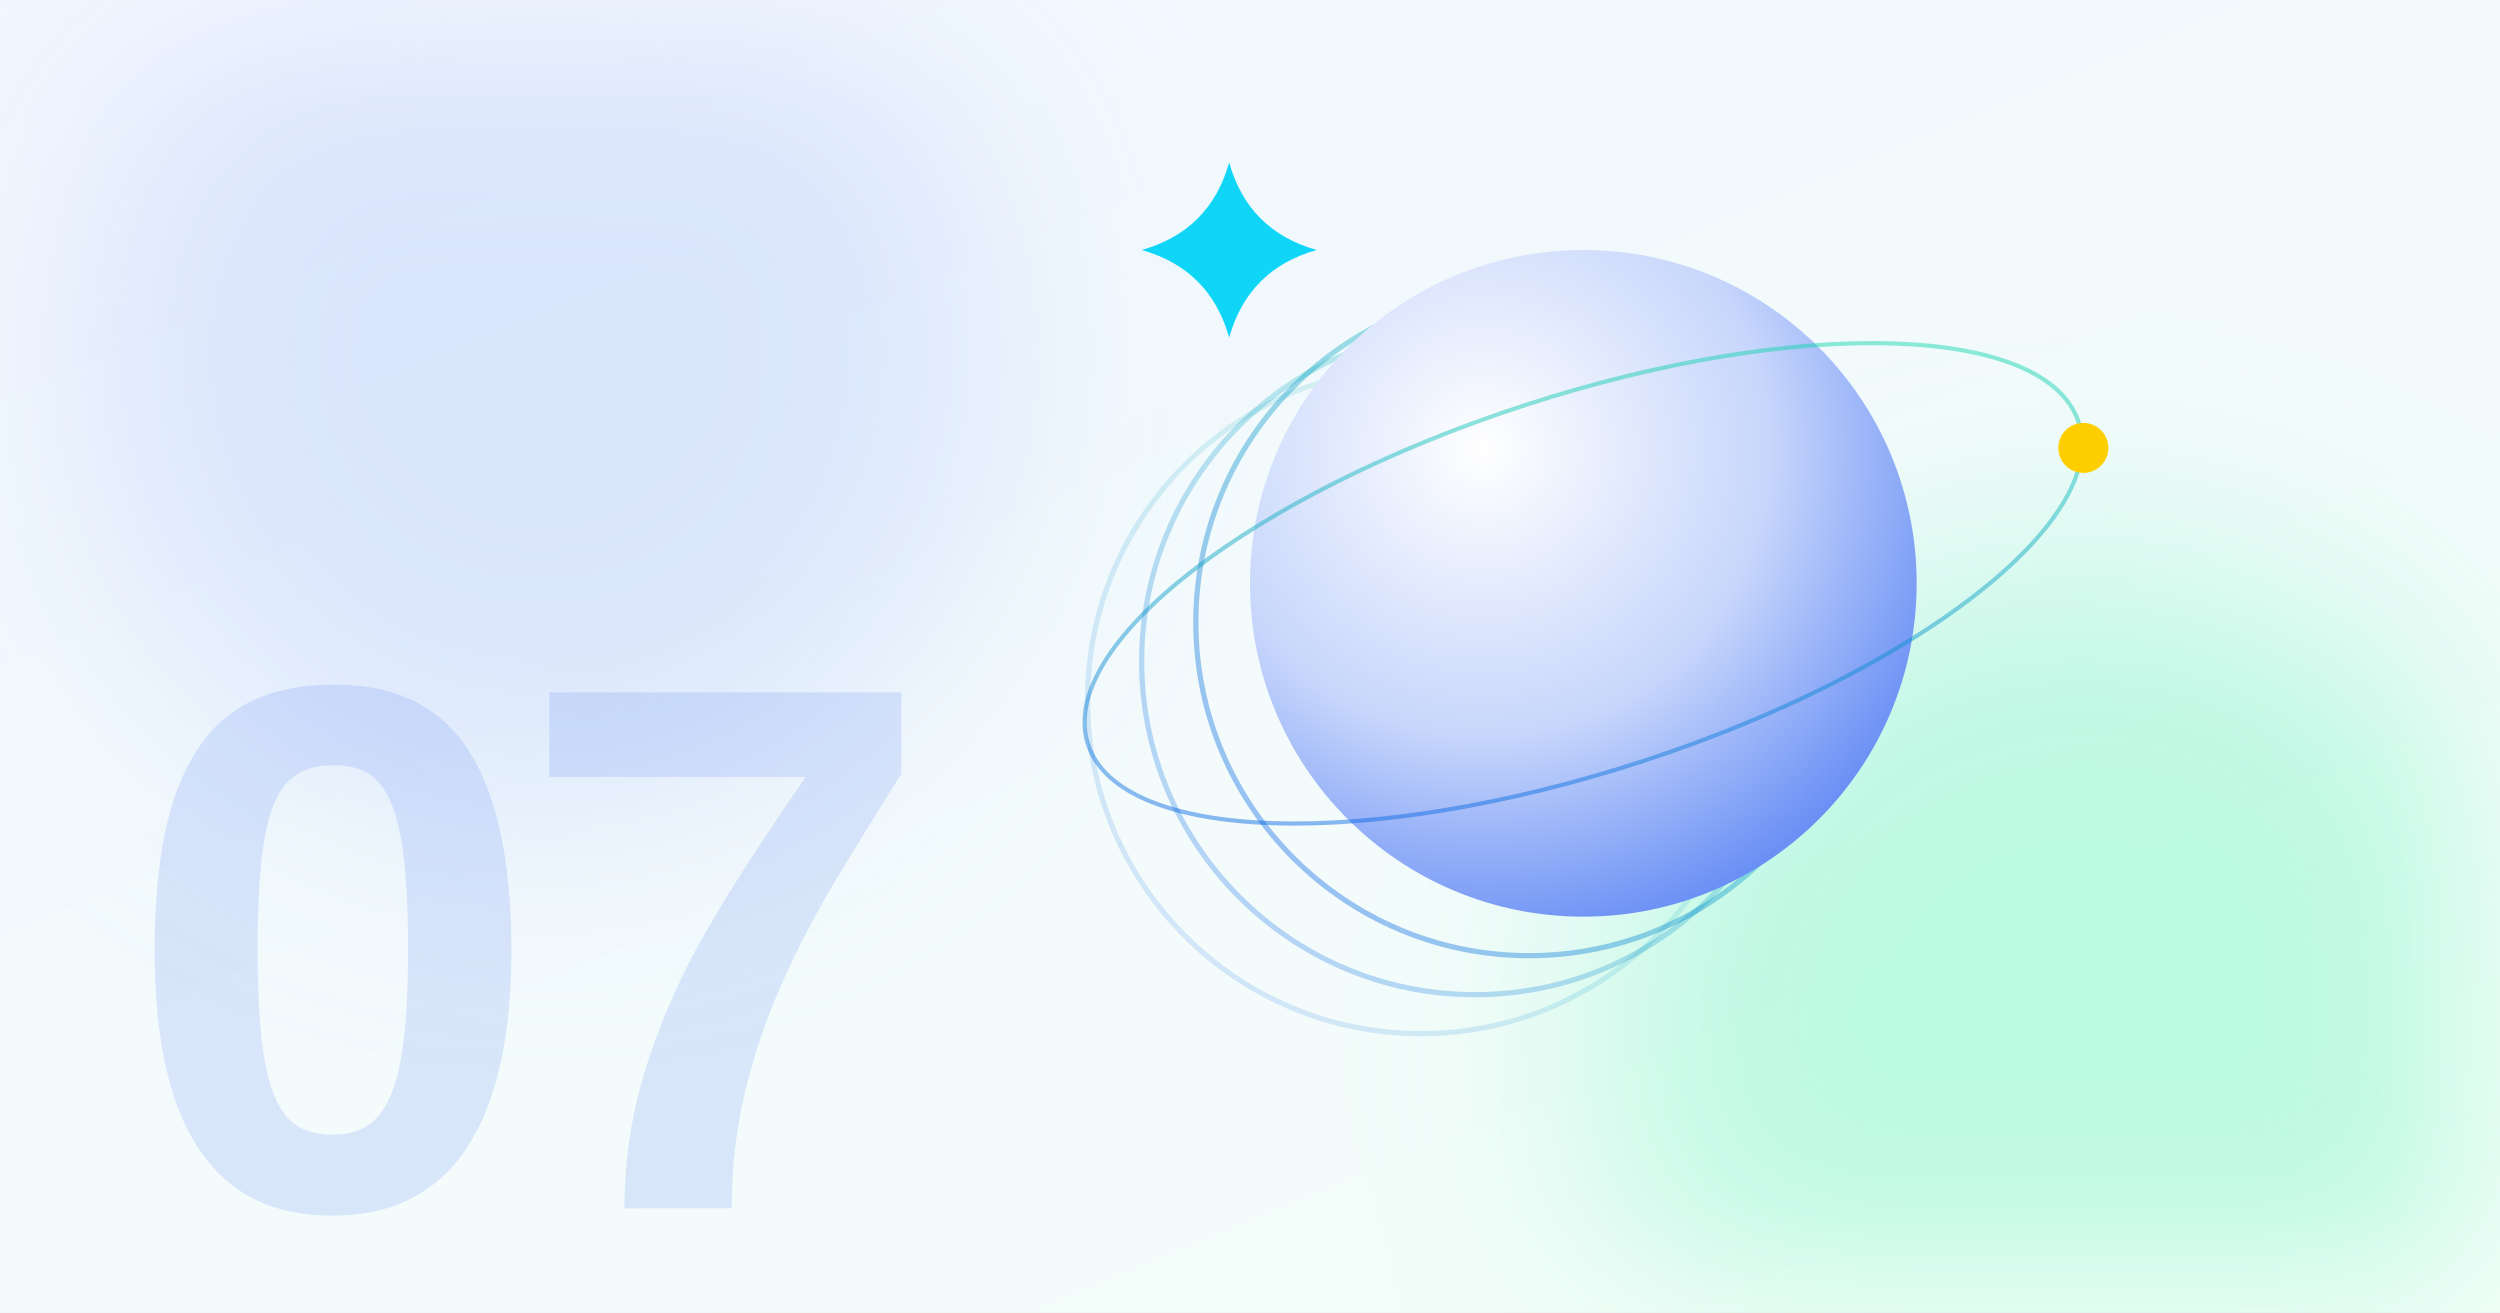
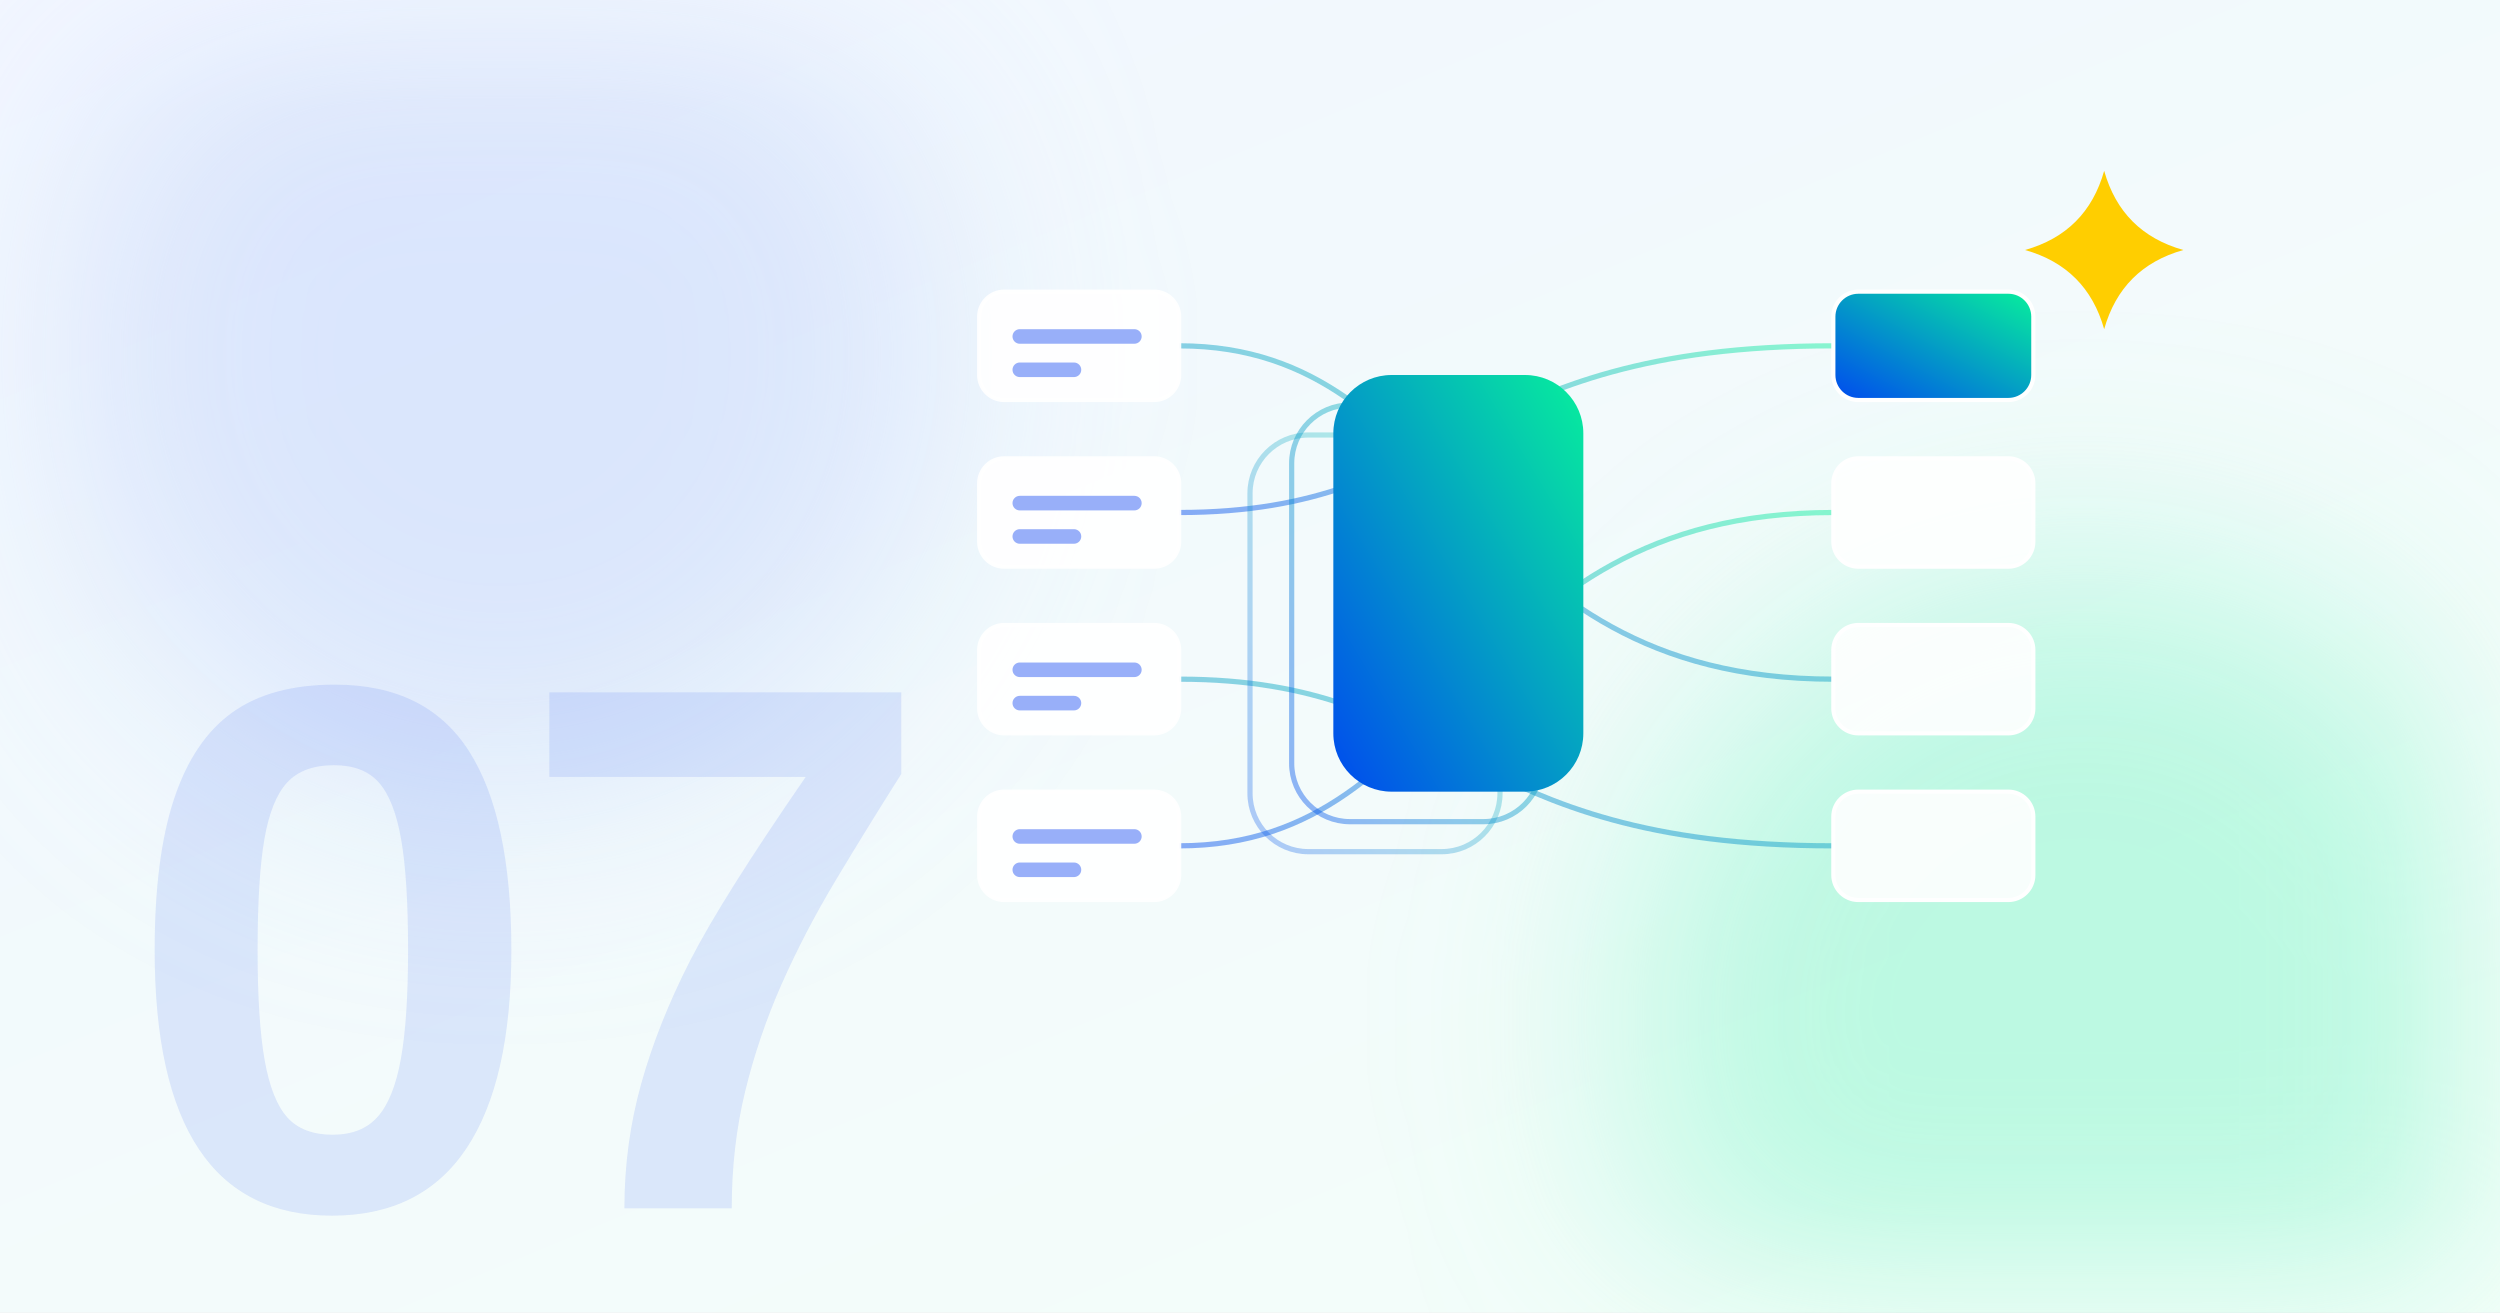
<svg xmlns="http://www.w3.org/2000/svg" viewBox="0 0 1200 630" font-family="Arial, Helvetica, sans-serif">
  <defs>
    <linearGradient id="bg" x1="0" y1="0" x2="0.8" y2="1">
      <stop offset="0" stop-color="#F2F6FF" />
      <stop offset="1" stop-color="#F3FEF9" />
    </linearGradient>
    <linearGradient id="brand" x1="0" y1="1" x2="1" y2="0">
      <stop offset="0" stop-color="#004aef" />
      <stop offset="1" stop-color="#07ef9c" />
    </linearGradient>
    <linearGradient id="brandSoft" x1="0" y1="1" x2="1" y2="0">
      <stop offset="0" stop-color="#7E9BF7" />
      <stop offset="1" stop-color="#86F7CC" />
    </linearGradient>
    <filter id="soft" x="-60%" y="-60%" width="220%" height="220%">
      <feGaussianBlur stdDeviation="55" />
    </filter>
-     <radialGradient id="mse7" cx="0.35" cy="0.3" r="0.95">
-       <stop offset="0" stop-color="#FFFFFF" />
-       <stop offset="0.45" stop-color="#C7D6FB" />
-       <stop offset="1" stop-color="#2E62F1" />
-     </radialGradient>
    <style>
      .drift1 { animation: d1 18s ease-in-out infinite alternate; }
      .drift2 { animation: d2 24s ease-in-out infinite alternate; }
      @keyframes d1 { to { transform: translate(22px, -16px); } }
      @keyframes d2 { to { transform: translate(-18px, 14px); } }
      .float { animation: fl 12s ease-in-out infinite alternate; }
      @keyframes fl { to { transform: translateY(-12px); } }
      .spin { animation: sp 60s linear infinite; }
      @keyframes sp { to { transform: rotate(360deg); } }
      .sparkle { animation: sk 6s ease-in-out infinite alternate; }
      @keyframes sk { from { transform: scale(0.94); } to { transform: scale(1.08); } }
      @media (prefers-reduced-motion: reduce) { * { animation: none !important; } }
</style>
  </defs>
  <rect width="1200" height="630" fill="url(#bg)" />
-   <circle class="drift1" cx="260" cy="170" r="220" fill="#C7D6FB" fill-opacity="0.55" filter="url(#soft)" />
-   <circle class="drift2" cx="1000" cy="500" r="230" fill="#86F7CC" fill-opacity="0.5" filter="url(#soft)" />
-   <circle cx="682" cy="336.16" r="160" fill="none" stroke="url(#brand)" stroke-opacity="0.14" stroke-width="2.5" />
-   <circle cx="708" cy="317.44" r="160" fill="none" stroke="url(#brand)" stroke-opacity="0.26" stroke-width="2.5" />
-   <circle cx="734" cy="298.72" r="160" fill="none" stroke="url(#brand)" stroke-opacity="0.38" stroke-width="2.5" />
-   <circle cx="760" cy="280" r="160" fill="url(#mse7)" />
-   <g class="spin" style="transform-origin:760px 280px">
-     <ellipse cx="760" cy="280" rx="250" ry="90" fill="none" stroke="url(#brand)" stroke-opacity="0.45" stroke-width="2" transform="rotate(-18 760 280)" />
-     <circle cx="1000" cy="215" r="12" fill="#ffce00" />
+   <circle class="drift1" cx="240" cy="170" r="210" fill="#C7D6FB" fill-opacity="0.55" filter="url(#soft)" />
+   <circle class="drift2" cx="1000" cy="490" r="220" fill="#86F7CC" fill-opacity="0.5" filter="url(#soft)" />
+   <path d="M 566 166 C 700 166, 700 326, 880 326" fill="none" stroke="url(#brand)" stroke-opacity="0.45" stroke-width="2.5" />
+   <path d="M 566 246 C 700 246, 700 166, 880 166" fill="none" stroke="url(#brand)" stroke-opacity="0.45" stroke-width="2.5" />
+   <path d="M 566 326 C 700 326, 700 406, 880 406" fill="none" stroke="url(#brand)" stroke-opacity="0.45" stroke-width="2.5" />
+   <path d="M 566 406 C 700 406, 700 246, 880 246" fill="none" stroke="url(#brand)" stroke-opacity="0.45" stroke-width="2.5" />
+   <rect x="600" y="208.8" width="120" height="200" rx="28" fill="none" stroke="url(#brand)" stroke-opacity="0.29" stroke-width="2.5" />
+   <rect x="620" y="194.4" width="120" height="200" rx="28" fill="none" stroke="url(#brand)" stroke-opacity="0.42" stroke-width="2.5" />
+   <rect x="640" y="180" width="120" height="200" rx="28" fill="url(#brand)" />
+   <rect x="470" y="140" width="96" height="52" rx="12" fill="#FFFFFF" fill-opacity="0.92" stroke="#FFFFFF" stroke-opacity="0.95" stroke-width="2" />
+   <rect x="486" y="158" width="62" height="7" rx="3.5" fill="#7E9BF7" fill-opacity="0.8" />
+   <rect x="486" y="174" width="33" height="7" rx="3.5" fill="#7E9BF7" fill-opacity="0.8" />
+   <rect x="470" y="220" width="96" height="52" rx="12" fill="#FFFFFF" fill-opacity="0.92" stroke="#FFFFFF" stroke-opacity="0.95" stroke-width="2" />
+   <rect x="486" y="238" width="62" height="7" rx="3.5" fill="#7E9BF7" fill-opacity="0.8" />
+   <rect x="486" y="254" width="33" height="7" rx="3.5" fill="#7E9BF7" fill-opacity="0.8" />
+   <rect x="470" y="300" width="96" height="52" rx="12" fill="#FFFFFF" fill-opacity="0.92" stroke="#FFFFFF" stroke-opacity="0.95" stroke-width="2" />
+   <rect x="486" y="318" width="62" height="7" rx="3.5" fill="#7E9BF7" fill-opacity="0.8" />
+   <rect x="486" y="334" width="33" height="7" rx="3.5" fill="#7E9BF7" fill-opacity="0.8" />
+   <rect x="470" y="380" width="96" height="52" rx="12" fill="#FFFFFF" fill-opacity="0.92" stroke="#FFFFFF" stroke-opacity="0.95" stroke-width="2" />
+   <rect x="486" y="398" width="62" height="7" rx="3.5" fill="#7E9BF7" fill-opacity="0.8" />
+   <rect x="486" y="414" width="33" height="7" rx="3.5" fill="#7E9BF7" fill-opacity="0.8" />
+   <rect x="880" y="140" width="96" height="52" rx="12" fill="url(#brand)" fill-opacity="1" stroke="#FFFFFF" stroke-width="2" />
+   <rect x="880" y="220" width="96" height="52" rx="12" fill="#FFFFFF" fill-opacity="0.9" stroke="#FFFFFF" stroke-width="2" />
+   <rect x="880" y="300" width="96" height="52" rx="12" fill="#FFFFFF" fill-opacity="0.9" stroke="#FFFFFF" stroke-width="2" />
+   <rect x="880" y="380" width="96" height="52" rx="12" fill="#FFFFFF" fill-opacity="0.9" stroke="#FFFFFF" stroke-width="2" />
+   <g class="sparkle" style="transform-origin:1010px 120px">
+     <path d="M 1010 82 Q 1018.36 111.64 1048 120 Q 1018.36 128.36 1010 158 Q 1001.64 128.36 972 120 Q 1001.64 111.64 1010 82 Z" fill="#ffce00" />
  </g>
-   <g class="sparkle" style="transform-origin:590px 120px">
-     <path d="M 590 78 Q 599.24 110.76 632 120 Q 599.24 129.24 590 162 Q 580.76 129.24 548 120 Q 580.76 110.76 590 78 Z" fill="#0fd6f7" />
-   </g>
-   <text x="60" y="580" font-size="360" font-weight="700" fill="#2E62F1" fill-opacity="0.14" letter-spacing="-12">07</text>
+   <text x="60" y="580" font-size="360" font-weight="700" fill="#2E62F1" fill-opacity="0.13" letter-spacing="-12">07</text>
</svg>
